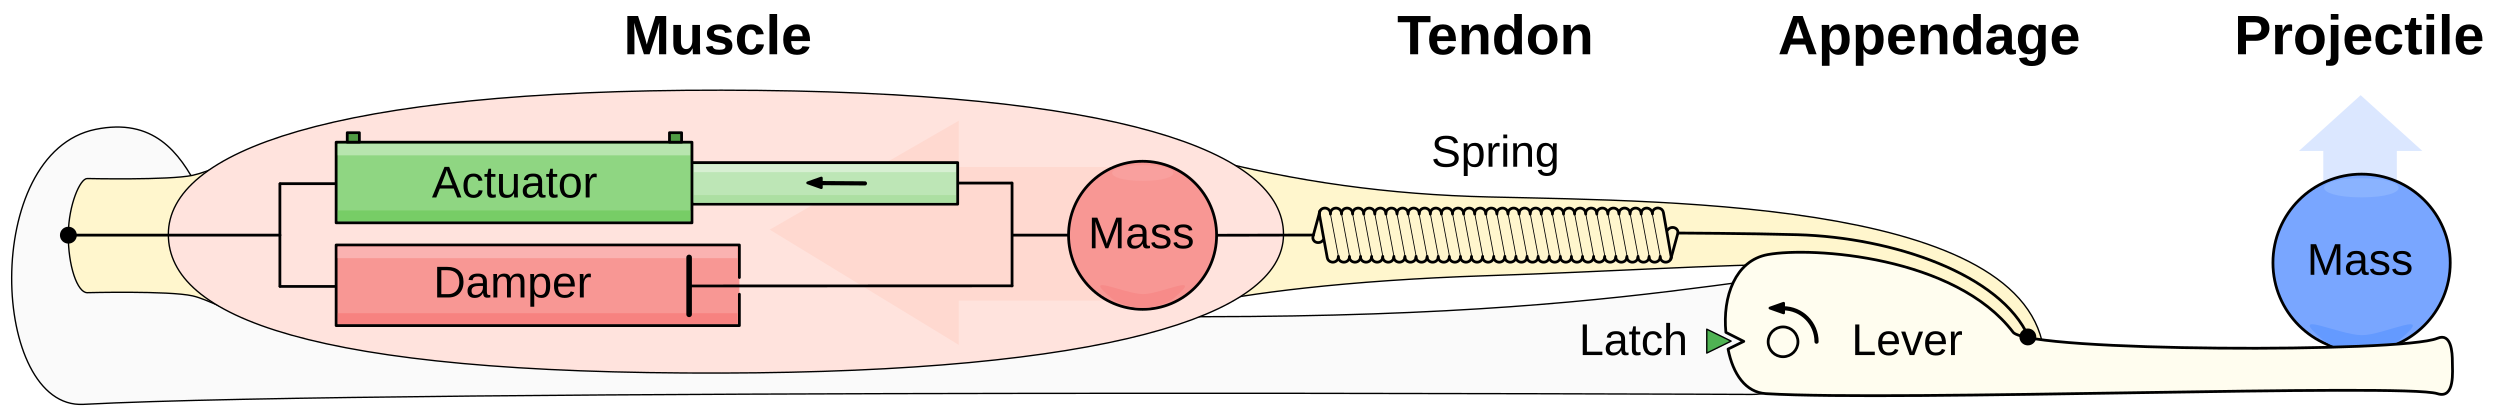
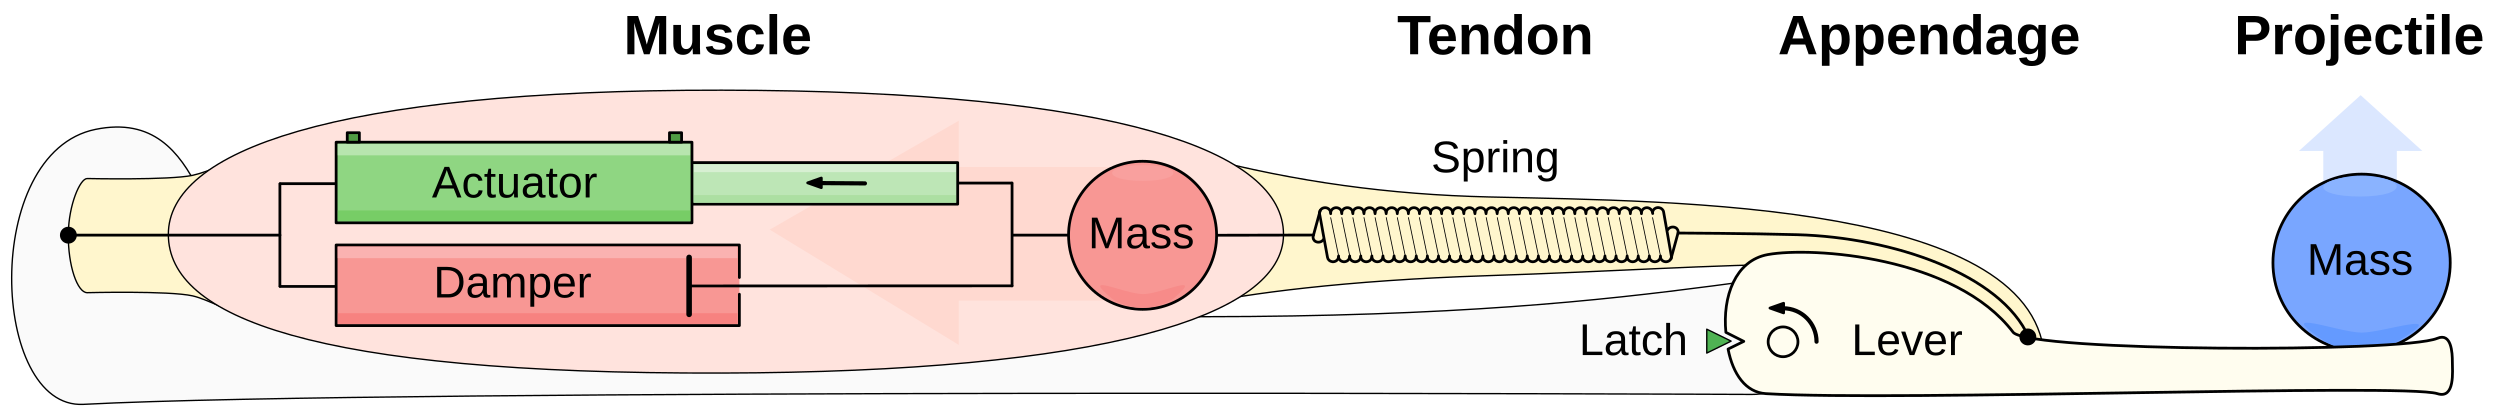
<svg xmlns="http://www.w3.org/2000/svg" width="100%" height="100%" viewBox="0 0 900 150" version="1.1" xml:space="preserve" style="fill-rule:evenodd;clip-rule:evenodd;stroke-linecap:round;stroke-linejoin:round;stroke-miterlimit:1.5;">
  <path d="M862.861,54.327l0,20.105l-26.481,0l0,-20.105m-8.756,0l22.205,-20.06l22.205,20.06" style="fill:#dbe7ff;" />
  <path d="M30.013,145.568c-33.343,1.751 -36.962,-90.615 4.419,-99.004c41.328,-8.378 37.967,49.077 58.171,50.721c352.623,28.692 462.215,13.967 539.055,3.635c11.019,-1.481 10.428,20.498 10.428,28.984c0,8.486 -2.807,12.091 -11.439,12.091c0,0 -490.524,-2.207 -600.634,3.573Z" style="fill:#fafafa;stroke:#000;stroke-width:0.5px;" />
  <path d="M651.05,95.017c32.663,-0.248 58.992,23.175 74.352,39.783c4.994,5.4 10.196,-0.967 10.217,-1.164c0.109,-1.042 0.486,-1.974 0.473,-2.982c-0.794,-57.939 -131.985,-58.15 -200.062,-59.75c-35.815,-0.842 -69.242,-5.389 -104.02,-14.432c-17.783,-4.624 -16.299,14.791 28.18,28.202c-57.596,18.691 -54.882,30.682 -28.596,24.838c16.42,-3.651 52.176,-8.585 103.708,-10.262c44.876,-1.46 81.116,-3.971 115.748,-4.233Z" style="fill:#fff6cd;stroke:#000;stroke-width:0.5px;" />
  <path d="M31.38,105.366c-3.491,0 -6.951,-9.647 -6.784,-21.248c0.149,-10.42 4.227,-19.846 6.784,-19.846c0,0 29.551,0.653 37.96,-1.151c12.033,-2.582 35.836,-18.716 10.958,21.698c24.962,43.641 0.884,24.376 -10.958,21.698c-8.399,-1.899 -37.96,-1.151 -37.96,-1.151" style="fill:#fff6cd;stroke:#000;stroke-width:0.5px;" />
  <path d="M259.757,32.467c143.842,0.157 202.307,22.16 202.307,51.917c0,29.758 -65.887,49.563 -202.307,49.918c-147.404,0.383 -199.155,-20.16 -199.155,-49.918c0,-29.757 58.553,-52.07 199.155,-51.917Z" style="fill:#ffe3dd;stroke:#000;stroke-width:0.5px;" />
-   <text x="515.211px" y="60.027px" style="font-family:'ArialMT', 'Arial', sans-serif;font-size:16px;">Spring</text>
+   <text x="515.211px" y="62.027px" style="font-family:'ArialMT', 'Arial', sans-serif;font-size:16px;">Spring</text>
  <g>
-     <path d="M478.932,76.596c-0.137,-1.052 -1.135,-1.8 -2.229,-1.668c-1.093,0.131 -1.87,1.092 -1.733,2.144" style="fill:none;stroke:#000;stroke-width:1px;" />
-     <path d="M482.927,76.596c-0.136,-1.052 -1.135,-1.8 -2.228,-1.668c-1.094,0.131 -1.87,1.092 -1.734,2.144" style="fill:none;stroke:#000;stroke-width:1px;" />
-     <path d="M486.922,76.596c-0.136,-1.052 -1.135,-1.8 -2.228,-1.668c-1.093,0.131 -1.87,1.092 -1.734,2.144" style="fill:none;stroke:#000;stroke-width:1px;" />
-     <path d="M490.918,76.596c-0.137,-1.052 -1.135,-1.8 -2.228,-1.668c-1.094,0.131 -1.871,1.092 -1.734,2.144" style="fill:none;stroke:#000;stroke-width:1px;" />
-     <path d="M494.913,76.596c-0.136,-1.052 -1.135,-1.8 -2.228,-1.668c-1.093,0.131 -1.87,1.092 -1.734,2.144" style="fill:none;stroke:#000;stroke-width:1px;" />
-     <path d="M498.909,76.596c-0.137,-1.052 -1.135,-1.8 -2.229,-1.668c-1.093,0.131 -1.87,1.092 -1.733,2.144" style="fill:none;stroke:#000;stroke-width:1px;" />
-     <path d="M502.904,76.596c-0.136,-1.052 -1.135,-1.8 -2.228,-1.668c-1.094,0.131 -1.87,1.092 -1.734,2.144" style="fill:none;stroke:#000;stroke-width:1px;" />
-     <path d="M526.877,76.596c-0.137,-1.052 -1.135,-1.8 -2.229,-1.668c-1.093,0.131 -1.87,1.092 -1.734,2.144" style="fill:none;stroke:#000;stroke-width:1px;" />
-     <path d="M550.849,76.596c-0.137,-1.052 -1.135,-1.8 -2.228,-1.668c-1.094,0.131 -1.871,1.092 -1.734,2.144" style="fill:none;stroke:#000;stroke-width:1px;" />
-     <path d="M574.821,76.596c-0.136,-1.052 -1.135,-1.8 -2.228,-1.668c-1.093,0.131 -1.87,1.092 -1.734,2.144" style="fill:none;stroke:#000;stroke-width:1px;" />
-     <path d="M506.899,76.596c-0.136,-1.052 -1.134,-1.8 -2.228,-1.668c-1.093,0.131 -1.87,1.092 -1.734,2.144" style="fill:none;stroke:#000;stroke-width:1px;" />
-     <path d="M530.872,76.596c-0.137,-1.052 -1.135,-1.8 -2.228,-1.668c-1.094,0.131 -1.871,1.092 -1.734,2.144" style="fill:none;stroke:#000;stroke-width:1px;" />
-     <path d="M554.844,76.596c-0.136,-1.052 -1.135,-1.8 -2.228,-1.668c-1.093,0.131 -1.87,1.092 -1.734,2.144" style="fill:none;stroke:#000;stroke-width:1px;" />
-     <path d="M578.817,76.596c-0.137,-1.052 -1.135,-1.8 -2.229,-1.668c-1.093,0.131 -1.87,1.092 -1.733,2.144" style="fill:none;stroke:#000;stroke-width:1px;" />
-     <path d="M510.895,76.596c-0.137,-1.052 -1.135,-1.8 -2.228,-1.668c-1.094,0.131 -1.871,1.092 -1.734,2.144" style="fill:none;stroke:#000;stroke-width:1px;" />
-     <path d="M534.867,76.596c-0.136,-1.052 -1.135,-1.8 -2.228,-1.668c-1.093,0.131 -1.87,1.092 -1.734,2.144" style="fill:none;stroke:#000;stroke-width:1px;" />
-     <path d="M558.84,76.596c-0.137,-1.052 -1.135,-1.8 -2.229,-1.668c-1.093,0.131 -1.87,1.092 -1.733,2.144" style="fill:none;stroke:#000;stroke-width:1px;" />
-     <path d="M582.812,76.596c-0.136,-1.052 -1.135,-1.8 -2.228,-1.668c-1.094,0.131 -1.87,1.092 -1.734,2.144" style="fill:none;stroke:#000;stroke-width:1px;" />
-     <path d="M514.89,76.596c-0.136,-1.052 -1.135,-1.8 -2.228,-1.668c-1.093,0.131 -1.87,1.092 -1.734,2.144" style="fill:none;stroke:#000;stroke-width:1px;" />
-     <path d="M538.863,76.596c-0.137,-1.052 -1.135,-1.8 -2.229,-1.668c-1.093,0.131 -1.87,1.092 -1.733,2.144" style="fill:none;stroke:#000;stroke-width:1px;" />
-     <path d="M562.835,76.596c-0.136,-1.052 -1.135,-1.8 -2.228,-1.668c-1.094,0.131 -1.87,1.092 -1.734,2.144" style="fill:none;stroke:#000;stroke-width:1px;" />
-     <path d="M586.808,76.596c-0.137,-1.052 -1.135,-1.8 -2.229,-1.668c-1.093,0.131 -1.87,1.092 -1.734,2.144" style="fill:none;stroke:#000;stroke-width:1px;" />
-     <path d="M518.886,76.596c-0.137,-1.052 -1.135,-1.8 -2.229,-1.668c-1.093,0.131 -1.87,1.092 -1.733,2.144" style="fill:none;stroke:#000;stroke-width:1px;" />
-     <path d="M542.858,76.596c-0.136,-1.052 -1.135,-1.8 -2.228,-1.668c-1.094,0.131 -1.87,1.092 -1.734,2.144" style="fill:none;stroke:#000;stroke-width:1px;" />
-     <path d="M566.831,76.596c-0.137,-1.052 -1.135,-1.8 -2.229,-1.668c-1.093,0.131 -1.87,1.092 -1.734,2.144" style="fill:none;stroke:#000;stroke-width:1px;" />
-     <path d="M590.803,76.596c-0.137,-1.052 -1.135,-1.8 -2.228,-1.668c-1.094,0.131 -1.871,1.092 -1.734,2.144" style="fill:none;stroke:#000;stroke-width:1px;" />
-     <path d="M522.881,76.596c-0.136,-1.052 -1.135,-1.8 -2.228,-1.668c-1.094,0.131 -1.87,1.092 -1.734,2.144" style="fill:none;stroke:#000;stroke-width:1px;" />
-     <path d="M546.854,76.596c-0.137,-1.052 -1.135,-1.8 -2.229,-1.668c-1.093,0.131 -1.87,1.092 -1.734,2.144" style="fill:none;stroke:#000;stroke-width:1px;" />
-     <path d="M570.826,76.596c-0.137,-1.052 -1.135,-1.8 -2.228,-1.668c-1.094,0.131 -1.871,1.092 -1.734,2.144" style="fill:none;stroke:#000;stroke-width:1px;" />
-     <path d="M594.897,77.014c-0.064,-1.34 -1.234,-2.218 -2.327,-2.086c-1.093,0.131 -1.87,1.092 -1.734,2.144" style="fill:none;stroke:#000;stroke-width:1px;" />
-     <path d="M481.775,92.765c-0.136,1.012 -1.135,1.732 -2.228,1.605c-0.913,-0.105 -1.606,-0.768 -1.73,-1.573c-0.013,-0.089 -0.91,-4.954 -1.699,-9.278c-0.627,-3.441 -1.186,-6.538 -1.176,-6.612" style="fill:none;stroke:#000;stroke-width:1px;" />
-     <path d="M476.36,86.372c-0.571,0.891 -1.809,1.224 -2.765,0.745c-0.797,-0.401 -1.147,-1.243 -0.908,-2.028c0.026,-0.087 1.332,-4.882 2.5,-9.14" style="fill:none;stroke:#000;stroke-width:1px;" />
-     <path d="M600.312,82.84c0.571,-0.891 1.809,-1.225 2.764,-0.745c0.798,0.401 1.148,1.243 0.909,2.028c-0.026,0.086 -1.332,4.882 -2.5,9.14" style="fill:none;stroke:#000;stroke-width:1px;" />
-     <path d="M594.858,76.5c0.137,-1.012 1.135,-1.732 2.229,-1.605c0.913,0.105 1.605,0.768 1.729,1.573c0.025,0.159 2.825,15.868 2.802,16.035" style="fill:none;stroke:#000;stroke-width:1px;" />
-     <path d="M485.771,92.765c-0.137,1.012 -1.135,1.732 -2.229,1.605c-1.093,-0.126 -1.87,-1.051 -1.734,-2.063" style="fill:none;stroke:#000;stroke-width:1px;" />
-     <path d="M489.766,92.765c-0.137,1.012 -1.135,1.732 -2.228,1.605c-1.094,-0.126 -1.871,-1.051 -1.734,-2.063" style="fill:none;stroke:#000;stroke-width:1px;" />
-     <path d="M493.761,92.765c-0.136,1.012 -1.135,1.732 -2.228,1.605c-1.093,-0.126 -1.87,-1.051 -1.734,-2.063" style="fill:none;stroke:#000;stroke-width:1px;" />
-     <path d="M497.757,92.765c-0.137,1.012 -1.135,1.732 -2.229,1.605c-1.093,-0.126 -1.87,-1.051 -1.733,-2.063" style="fill:none;stroke:#000;stroke-width:1px;" />
-     <path d="M501.752,92.765c-0.136,1.012 -1.135,1.732 -2.228,1.605c-1.094,-0.126 -1.87,-1.051 -1.734,-2.063" style="fill:none;stroke:#000;stroke-width:1px;" />
-     <path d="M525.725,92.765c-0.137,1.012 -1.135,1.732 -2.229,1.605c-1.093,-0.126 -1.87,-1.051 -1.733,-2.063" style="fill:none;stroke:#000;stroke-width:1px;" />
-     <path d="M549.697,92.765c-0.136,1.012 -1.135,1.732 -2.228,1.605c-1.094,-0.126 -1.871,-1.051 -1.734,-2.063" style="fill:none;stroke:#000;stroke-width:1px;" />
-     <path d="M573.669,92.765c-0.136,1.012 -1.135,1.732 -2.228,1.605c-1.093,-0.126 -1.87,-1.051 -1.734,-2.063" style="fill:none;stroke:#000;stroke-width:1px;" />
-     <path d="M597.642,92.765c-0.137,1.012 -1.135,1.732 -2.228,1.605c-1.094,-0.126 -1.871,-1.051 -1.734,-2.063" style="fill:none;stroke:#000;stroke-width:1px;" />
-     <path d="M505.748,92.765c-0.137,1.012 -1.135,1.732 -2.229,1.605c-1.093,-0.126 -1.87,-1.051 -1.733,-2.063" style="fill:none;stroke:#000;stroke-width:1px;" />
-     <path d="M529.72,92.765c-0.136,1.012 -1.135,1.732 -2.228,1.605c-1.094,-0.126 -1.871,-1.051 -1.734,-2.063" style="fill:none;stroke:#000;stroke-width:1px;" />
-     <path d="M553.692,92.765c-0.136,1.012 -1.135,1.732 -2.228,1.605c-1.093,-0.126 -1.87,-1.051 -1.734,-2.063" style="fill:none;stroke:#000;stroke-width:1px;" />
-     <path d="M577.665,92.765c-0.137,1.012 -1.135,1.732 -2.228,1.605c-1.094,-0.126 -1.871,-1.051 -1.734,-2.063" style="fill:none;stroke:#000;stroke-width:1px;" />
-     <path d="M601.637,92.765c-0.136,1.012 -1.135,1.732 -2.228,1.605c-1.093,-0.126 -1.87,-1.051 -1.734,-2.063" style="fill:none;stroke:#000;stroke-width:1px;" />
-     <path d="M509.743,92.765c-0.137,1.012 -1.135,1.732 -2.228,1.605c-1.094,-0.126 -1.871,-1.051 -1.734,-2.063" style="fill:none;stroke:#000;stroke-width:1px;" />
-     <path d="M533.715,92.765c-0.136,1.012 -1.135,1.732 -2.228,1.605c-1.093,-0.126 -1.87,-1.051 -1.734,-2.063" style="fill:none;stroke:#000;stroke-width:1px;" />
-     <path d="M557.688,92.765c-0.137,1.012 -1.135,1.732 -2.229,1.605c-1.093,-0.126 -1.87,-1.051 -1.733,-2.063" style="fill:none;stroke:#000;stroke-width:1px;" />
-     <path d="M581.66,92.765c-0.136,1.012 -1.135,1.732 -2.228,1.605c-1.093,-0.126 -1.87,-1.051 -1.734,-2.063" style="fill:none;stroke:#000;stroke-width:1px;" />
-     <path d="M513.738,92.765c-0.136,1.012 -1.135,1.732 -2.228,1.605c-1.093,-0.126 -1.87,-1.051 -1.734,-2.063" style="fill:none;stroke:#000;stroke-width:1px;" />
-     <path d="M537.711,92.765c-0.137,1.012 -1.135,1.732 -2.229,1.605c-1.093,-0.126 -1.87,-1.051 -1.733,-2.063" style="fill:none;stroke:#000;stroke-width:1px;" />
-     <path d="M561.683,92.765c-0.136,1.012 -1.135,1.732 -2.228,1.605c-1.093,-0.126 -1.87,-1.051 -1.734,-2.063" style="fill:none;stroke:#000;stroke-width:1px;" />
-     <path d="M585.656,92.765c-0.137,1.012 -1.135,1.732 -2.229,1.605c-1.093,-0.126 -1.87,-1.051 -1.733,-2.063" style="fill:none;stroke:#000;stroke-width:1px;" />
-     <path d="M517.734,92.765c-0.137,1.012 -1.135,1.732 -2.229,1.605c-1.093,-0.126 -1.87,-1.051 -1.733,-2.063" style="fill:none;stroke:#000;stroke-width:1px;" />
-     <path d="M541.706,92.765c-0.136,1.012 -1.135,1.732 -2.228,1.605c-1.093,-0.126 -1.87,-1.051 -1.734,-2.063" style="fill:none;stroke:#000;stroke-width:1px;" />
-     <path d="M565.679,92.765c-0.137,1.012 -1.135,1.732 -2.229,1.605c-1.093,-0.126 -1.87,-1.051 -1.733,-2.063" style="fill:none;stroke:#000;stroke-width:1px;" />
-     <path d="M589.651,92.765c-0.136,1.012 -1.135,1.732 -2.228,1.605c-1.094,-0.126 -1.87,-1.051 -1.734,-2.063" style="fill:none;stroke:#000;stroke-width:1px;" />
-     <path d="M521.729,92.765c-0.136,1.012 -1.135,1.732 -2.228,1.605c-1.094,-0.126 -1.87,-1.051 -1.734,-2.063" style="fill:none;stroke:#000;stroke-width:1px;" />
-     <path d="M545.702,92.765c-0.137,1.012 -1.135,1.732 -2.229,1.605c-1.093,-0.126 -1.87,-1.051 -1.733,-2.063" style="fill:none;stroke:#000;stroke-width:1px;" />
-     <path d="M569.674,92.765c-0.136,1.012 -1.135,1.732 -2.228,1.605c-1.094,-0.126 -1.871,-1.051 -1.734,-2.063" style="fill:none;stroke:#000;stroke-width:1px;" />
-     <path d="M593.646,92.765c-0.136,1.012 -1.135,1.732 -2.228,1.605c-1.093,-0.126 -1.87,-1.051 -1.734,-2.063" style="fill:none;stroke:#000;stroke-width:1px;" />
-     <path d="M478.963,77.106l2.859,15.174" style="fill:#9c9c9c;stroke:#000;stroke-width:0.3px;" />
-     <path d="M514.952,77.106l2.858,15.174" style="fill:#9c9c9c;stroke:#000;stroke-width:0.3px;" />
+     <path d="M479.014,76.445c-0.137,-1.052 -1.135,-1.8 -2.229,-1.668c-1.093,0.131 -1.87,1.092 -1.733,2.144" style="fill:none;stroke:#000;stroke-width:1px;" />
+     <path d="M483.009,76.445c-0.136,-1.052 -1.135,-1.8 -2.228,-1.668c-1.094,0.131 -1.87,1.092 -1.734,2.144" style="fill:none;stroke:#000;stroke-width:1px;" />
+     <path d="M487.004,76.445c-0.136,-1.052 -1.134,-1.8 -2.228,-1.668c-1.093,0.131 -1.87,1.092 -1.734,2.144" style="fill:none;stroke:#000;stroke-width:1px;" />
+     <path d="M491,76.445c-0.137,-1.052 -1.135,-1.8 -2.228,-1.668c-1.094,0.131 -1.871,1.092 -1.734,2.144" style="fill:none;stroke:#000;stroke-width:1px;" />
+     <path d="M494.995,76.445c-0.136,-1.052 -1.135,-1.8 -2.228,-1.668c-1.093,0.131 -1.87,1.092 -1.734,2.144" style="fill:none;stroke:#000;stroke-width:1px;" />
+     <path d="M498.991,76.445c-0.137,-1.052 -1.135,-1.8 -2.229,-1.668c-1.093,0.131 -1.87,1.092 -1.733,2.144" style="fill:none;stroke:#000;stroke-width:1px;" />
+     <path d="M502.986,76.445c-0.136,-1.052 -1.135,-1.8 -2.228,-1.668c-1.094,0.131 -1.87,1.092 -1.734,2.144" style="fill:none;stroke:#000;stroke-width:1px;" />
+     <path d="M526.959,76.445c-0.137,-1.052 -1.135,-1.8 -2.229,-1.668c-1.093,0.131 -1.87,1.092 -1.734,2.144" style="fill:none;stroke:#000;stroke-width:1px;" />
+     <path d="M550.931,76.445c-0.137,-1.052 -1.135,-1.8 -2.228,-1.668c-1.094,0.131 -1.871,1.092 -1.734,2.144" style="fill:none;stroke:#000;stroke-width:1px;" />
+     <path d="M574.903,76.445c-0.136,-1.052 -1.135,-1.8 -2.228,-1.668c-1.093,0.131 -1.87,1.092 -1.734,2.144" style="fill:none;stroke:#000;stroke-width:1px;" />
+     <path d="M506.982,76.445c-0.137,-1.052 -1.135,-1.8 -2.229,-1.668c-1.093,0.131 -1.87,1.092 -1.734,2.144" style="fill:none;stroke:#000;stroke-width:1px;" />
+     <path d="M530.954,76.445c-0.137,-1.052 -1.135,-1.8 -2.228,-1.668c-1.094,0.131 -1.871,1.092 -1.734,2.144" style="fill:none;stroke:#000;stroke-width:1px;" />
+     <path d="M554.926,76.445c-0.136,-1.052 -1.135,-1.8 -2.228,-1.668c-1.093,0.131 -1.87,1.092 -1.734,2.144" style="fill:none;stroke:#000;stroke-width:1px;" />
+     <path d="M578.899,76.445c-0.137,-1.052 -1.135,-1.8 -2.229,-1.668c-1.093,0.131 -1.87,1.092 -1.733,2.144" style="fill:none;stroke:#000;stroke-width:1px;" />
+     <path d="M510.977,76.445c-0.137,-1.052 -1.135,-1.8 -2.228,-1.668c-1.094,0.131 -1.871,1.092 -1.734,2.144" style="fill:none;stroke:#000;stroke-width:1px;" />
+     <path d="M534.949,76.445c-0.136,-1.052 -1.135,-1.8 -2.228,-1.668c-1.093,0.131 -1.87,1.092 -1.734,2.144" style="fill:none;stroke:#000;stroke-width:1px;" />
+     <path d="M558.922,76.445c-0.137,-1.052 -1.135,-1.8 -2.229,-1.668c-1.093,0.131 -1.87,1.092 -1.733,2.144" style="fill:none;stroke:#000;stroke-width:1px;" />
+     <path d="M582.894,76.445c-0.136,-1.052 -1.135,-1.8 -2.228,-1.668c-1.094,0.131 -1.87,1.092 -1.734,2.144" style="fill:none;stroke:#000;stroke-width:1px;" />
+     <path d="M514.972,76.445c-0.136,-1.052 -1.135,-1.8 -2.228,-1.668c-1.093,0.131 -1.87,1.092 -1.734,2.144" style="fill:none;stroke:#000;stroke-width:1px;" />
+     <path d="M538.945,76.445c-0.137,-1.052 -1.135,-1.8 -2.229,-1.668c-1.093,0.131 -1.87,1.092 -1.733,2.144" style="fill:none;stroke:#000;stroke-width:1px;" />
+     <path d="M562.917,76.445c-0.136,-1.052 -1.135,-1.8 -2.228,-1.668c-1.094,0.131 -1.87,1.092 -1.734,2.144" style="fill:none;stroke:#000;stroke-width:1px;" />
+     <path d="M586.89,76.445c-0.137,-1.052 -1.135,-1.8 -2.229,-1.668c-1.093,0.131 -1.87,1.092 -1.733,2.144" style="fill:none;stroke:#000;stroke-width:1px;" />
+     <path d="M518.968,76.445c-0.137,-1.052 -1.135,-1.8 -2.229,-1.668c-1.093,0.131 -1.87,1.092 -1.733,2.144" style="fill:none;stroke:#000;stroke-width:1px;" />
+     <path d="M542.94,76.445c-0.136,-1.052 -1.135,-1.8 -2.228,-1.668c-1.094,0.131 -1.87,1.092 -1.734,2.144" style="fill:none;stroke:#000;stroke-width:1px;" />
+     <path d="M566.913,76.445c-0.137,-1.052 -1.135,-1.8 -2.229,-1.668c-1.093,0.131 -1.87,1.092 -1.734,2.144" style="fill:none;stroke:#000;stroke-width:1px;" />
+     <path d="M590.885,76.445c-0.137,-1.052 -1.135,-1.8 -2.228,-1.668c-1.094,0.131 -1.871,1.092 -1.734,2.144" style="fill:none;stroke:#000;stroke-width:1px;" />
+     <path d="M522.963,76.445c-0.136,-1.052 -1.135,-1.8 -2.228,-1.668c-1.094,0.131 -1.87,1.092 -1.734,2.144" style="fill:none;stroke:#000;stroke-width:1px;" />
+     <path d="M546.936,76.445c-0.137,-1.052 -1.135,-1.8 -2.229,-1.668c-1.093,0.131 -1.87,1.092 -1.734,2.144" style="fill:none;stroke:#000;stroke-width:1px;" />
+     <path d="M570.908,76.445c-0.137,-1.052 -1.135,-1.8 -2.228,-1.668c-1.094,0.131 -1.871,1.092 -1.734,2.144" style="fill:none;stroke:#000;stroke-width:1px;" />
+     <path d="M594.979,76.863c-0.064,-1.34 -1.234,-2.218 -2.327,-2.086c-1.093,0.131 -1.87,1.092 -1.734,2.144" style="fill:none;stroke:#000;stroke-width:1px;" />
+     <path d="M481.857,92.614c-0.136,1.012 -1.135,1.732 -2.228,1.605c-0.913,-0.105 -1.606,-0.768 -1.73,-1.573c-0.013,-0.089 -0.91,-4.954 -1.699,-9.278c-0.627,-3.44 -1.186,-6.538 -1.176,-6.612" style="fill:none;stroke:#000;stroke-width:1px;" />
+     <path d="M476.442,86.221c-0.571,0.891 -1.809,1.224 -2.765,0.745c-0.797,-0.401 -1.147,-1.243 -0.908,-2.028c0.026,-0.087 1.332,-4.882 2.5,-9.14" style="fill:none;stroke:#000;stroke-width:1px;" />
+     <path d="M600.394,82.689c0.571,-0.891 1.809,-1.225 2.764,-0.745c0.798,0.401 1.148,1.243 0.909,2.028c-0.026,0.086 -1.332,4.882 -2.5,9.14" style="fill:none;stroke:#000;stroke-width:1px;" />
+     <path d="M594.94,76.349c0.137,-1.012 1.135,-1.732 2.229,-1.605c0.913,0.105 1.605,0.768 1.729,1.573c0.025,0.159 2.825,15.868 2.802,16.035" style="fill:none;stroke:#000;stroke-width:1px;" />
+     <path d="M485.853,92.614c-0.137,1.012 -1.135,1.732 -2.229,1.605c-1.093,-0.126 -1.87,-1.051 -1.733,-2.063" style="fill:none;stroke:#000;stroke-width:1px;" />
+     <path d="M489.848,92.614c-0.137,1.012 -1.135,1.732 -2.228,1.605c-1.094,-0.126 -1.871,-1.051 -1.734,-2.063" style="fill:none;stroke:#000;stroke-width:1px;" />
+     <path d="M493.843,92.614c-0.136,1.012 -1.135,1.732 -2.228,1.605c-1.093,-0.126 -1.87,-1.051 -1.734,-2.063" style="fill:none;stroke:#000;stroke-width:1px;" />
+     <path d="M497.839,92.614c-0.137,1.012 -1.135,1.732 -2.229,1.605c-1.093,-0.126 -1.87,-1.051 -1.733,-2.063" style="fill:none;stroke:#000;stroke-width:1px;" />
+     <path d="M501.834,92.614c-0.136,1.012 -1.135,1.732 -2.228,1.605c-1.094,-0.126 -1.87,-1.051 -1.734,-2.063" style="fill:none;stroke:#000;stroke-width:1px;" />
+     <path d="M525.807,92.614c-0.137,1.012 -1.135,1.732 -2.229,1.605c-1.093,-0.126 -1.87,-1.051 -1.733,-2.063" style="fill:none;stroke:#000;stroke-width:1px;" />
+     <path d="M549.779,92.614c-0.136,1.012 -1.135,1.732 -2.228,1.605c-1.094,-0.126 -1.871,-1.051 -1.734,-2.063" style="fill:none;stroke:#000;stroke-width:1px;" />
+     <path d="M573.751,92.614c-0.136,1.012 -1.135,1.732 -2.228,1.605c-1.093,-0.126 -1.87,-1.051 -1.734,-2.063" style="fill:none;stroke:#000;stroke-width:1px;" />
+     <path d="M597.724,92.614c-0.137,1.012 -1.135,1.732 -2.228,1.605c-1.094,-0.126 -1.871,-1.051 -1.734,-2.063" style="fill:none;stroke:#000;stroke-width:1px;" />
+     <path d="M505.83,92.614c-0.137,1.012 -1.135,1.732 -2.229,1.605c-1.093,-0.126 -1.87,-1.051 -1.733,-2.063" style="fill:none;stroke:#000;stroke-width:1px;" />
+     <path d="M529.802,92.614c-0.136,1.012 -1.135,1.732 -2.228,1.605c-1.094,-0.126 -1.871,-1.051 -1.734,-2.063" style="fill:none;stroke:#000;stroke-width:1px;" />
+     <path d="M553.774,92.614c-0.136,1.012 -1.135,1.732 -2.228,1.605c-1.093,-0.126 -1.87,-1.051 -1.734,-2.063" style="fill:none;stroke:#000;stroke-width:1px;" />
+     <path d="M577.747,92.614c-0.137,1.012 -1.135,1.732 -2.228,1.605c-1.094,-0.126 -1.871,-1.051 -1.734,-2.063" style="fill:none;stroke:#000;stroke-width:1px;" />
+     <path d="M601.719,92.614c-0.136,1.012 -1.135,1.732 -2.228,1.605c-1.093,-0.126 -1.87,-1.051 -1.734,-2.063" style="fill:none;stroke:#000;stroke-width:1px;" />
+     <path d="M509.825,92.614c-0.136,1.012 -1.135,1.732 -2.228,1.605c-1.094,-0.126 -1.871,-1.051 -1.734,-2.063" style="fill:none;stroke:#000;stroke-width:1px;" />
+     <path d="M533.797,92.614c-0.136,1.012 -1.135,1.732 -2.228,1.605c-1.093,-0.126 -1.87,-1.051 -1.734,-2.063" style="fill:none;stroke:#000;stroke-width:1px;" />
+     <path d="M557.77,92.614c-0.137,1.012 -1.135,1.732 -2.228,1.605c-1.094,-0.126 -1.871,-1.051 -1.734,-2.063" style="fill:none;stroke:#000;stroke-width:1px;" />
+     <path d="M581.742,92.614c-0.136,1.012 -1.135,1.732 -2.228,1.605c-1.093,-0.126 -1.87,-1.051 -1.734,-2.063" style="fill:none;stroke:#000;stroke-width:1px;" />
+     <path d="M513.82,92.614c-0.136,1.012 -1.135,1.732 -2.228,1.605c-1.093,-0.126 -1.87,-1.051 -1.734,-2.063" style="fill:none;stroke:#000;stroke-width:1px;" />
+     <path d="M537.793,92.614c-0.137,1.012 -1.135,1.732 -2.229,1.605c-1.093,-0.126 -1.87,-1.051 -1.733,-2.063" style="fill:none;stroke:#000;stroke-width:1px;" />
+     <path d="M561.765,92.614c-0.136,1.012 -1.135,1.732 -2.228,1.605c-1.093,-0.126 -1.87,-1.051 -1.734,-2.063" style="fill:none;stroke:#000;stroke-width:1px;" />
+     <path d="M585.738,92.614c-0.137,1.012 -1.135,1.732 -2.229,1.605c-1.093,-0.126 -1.87,-1.051 -1.733,-2.063" style="fill:none;stroke:#000;stroke-width:1px;" />
+     <path d="M517.816,92.614c-0.137,1.012 -1.135,1.732 -2.229,1.605c-1.093,-0.126 -1.87,-1.051 -1.733,-2.063" style="fill:none;stroke:#000;stroke-width:1px;" />
+     <path d="M541.788,92.614c-0.136,1.012 -1.135,1.732 -2.228,1.605c-1.093,-0.126 -1.87,-1.051 -1.734,-2.063" style="fill:none;stroke:#000;stroke-width:1px;" />
+     <path d="M565.761,92.614c-0.137,1.012 -1.135,1.732 -2.229,1.605c-1.093,-0.126 -1.87,-1.051 -1.733,-2.063" style="fill:none;stroke:#000;stroke-width:1px;" />
+     <path d="M589.733,92.614c-0.136,1.012 -1.135,1.732 -2.228,1.605c-1.094,-0.126 -1.87,-1.051 -1.734,-2.063" style="fill:none;stroke:#000;stroke-width:1px;" />
+     <path d="M521.811,92.614c-0.136,1.012 -1.135,1.732 -2.228,1.605c-1.093,-0.126 -1.87,-1.051 -1.734,-2.063" style="fill:none;stroke:#000;stroke-width:1px;" />
+     <path d="M545.784,92.614c-0.137,1.012 -1.135,1.732 -2.229,1.605c-1.093,-0.126 -1.87,-1.051 -1.733,-2.063" style="fill:none;stroke:#000;stroke-width:1px;" />
+     <path d="M569.756,92.614c-0.136,1.012 -1.135,1.732 -2.228,1.605c-1.094,-0.126 -1.87,-1.051 -1.734,-2.063" style="fill:none;stroke:#000;stroke-width:1px;" />
+     <path d="M593.728,92.614c-0.136,1.012 -1.134,1.732 -2.228,1.605c-1.093,-0.126 -1.87,-1.051 -1.734,-2.063" style="fill:none;stroke:#000;stroke-width:1px;" />
+     <path d="M479.045,78.358l2.859,13.771" style="fill:#9c9c9c;stroke:#000;stroke-width:0.3px;" />
+     <path d="M515.034,78.358l2.858,13.771" style="fill:#9c9c9c;stroke:#000;stroke-width:0.3px;" />
    <g>
-       <path d="M574.894,77.106l2.859,15.174" style="fill:#9c9c9c;stroke:#000;stroke-width:0.3px;" />
-       <path d="M594.84,77.106l2.859,15.174" style="fill:#9c9c9c;stroke:#000;stroke-width:0.3px;" />
-       <path d="M566.887,77.106l2.859,15.174" style="fill:#9c9c9c;stroke:#000;stroke-width:0.3px;" />
-       <path d="M582.887,77.106l2.859,15.174" style="fill:#9c9c9c;stroke:#000;stroke-width:0.3px;" />
-       <path d="M562.898,77.08l2.859,15.174" style="fill:#9c9c9c;stroke:#000;stroke-width:0.3px;" />
-       <path d="M578.898,77.08l2.859,15.174" style="fill:#9c9c9c;stroke:#000;stroke-width:0.3px;" />
-       <path d="M570.885,77.08l2.859,15.174" style="fill:#9c9c9c;stroke:#000;stroke-width:0.3px;" />
-       <path d="M590.83,77.08l2.859,15.174" style="fill:#9c9c9c;stroke:#000;stroke-width:0.3px;" />
-       <path d="M586.885,77.08l2.858,15.174" style="fill:#9c9c9c;stroke:#000;stroke-width:0.3px;" />
+       <path d="M574.976,78.358l2.859,13.771" style="fill:#9c9c9c;stroke:#000;stroke-width:0.3px;" />
+       <path d="M594.922,78.358l2.859,13.771" style="fill:#9c9c9c;stroke:#000;stroke-width:0.3px;" />
+       <path d="M566.969,78.358l2.859,13.771" style="fill:#9c9c9c;stroke:#000;stroke-width:0.3px;" />
+       <path d="M582.969,78.358l2.859,13.771" style="fill:#9c9c9c;stroke:#000;stroke-width:0.3px;" />
+       <path d="M562.98,78.334l2.859,13.772" style="fill:#9c9c9c;stroke:#000;stroke-width:0.3px;" />
+       <path d="M578.98,78.334l2.859,13.772" style="fill:#9c9c9c;stroke:#000;stroke-width:0.3px;" />
+       <path d="M570.967,78.334l2.859,13.772" style="fill:#9c9c9c;stroke:#000;stroke-width:0.3px;" />
+       <path d="M590.912,78.334l2.859,13.772" style="fill:#9c9c9c;stroke:#000;stroke-width:0.3px;" />
+       <path d="M586.967,78.334l2.858,13.772" style="fill:#9c9c9c;stroke:#000;stroke-width:0.3px;" />
    </g>
-     <path d="M494.963,77.106l2.859,15.174" style="fill:#9c9c9c;stroke:#000;stroke-width:0.3px;" />
-     <path d="M530.951,77.106l2.859,15.174" style="fill:#9c9c9c;stroke:#000;stroke-width:0.3px;" />
-     <path d="M486.956,77.106l2.859,15.174" style="fill:#9c9c9c;stroke:#000;stroke-width:0.3px;" />
-     <path d="M522.944,77.106l2.859,15.174" style="fill:#9c9c9c;stroke:#000;stroke-width:0.3px;" />
-     <path d="M502.956,77.106l2.858,15.174" style="fill:#9c9c9c;stroke:#000;stroke-width:0.3px;" />
-     <path d="M538.944,77.106l2.859,15.174" style="fill:#9c9c9c;stroke:#000;stroke-width:0.3px;" />
-     <path d="M550.916,77.106l2.859,15.174" style="fill:#9c9c9c;stroke:#000;stroke-width:0.3px;" />
-     <path d="M482.967,77.08l2.858,15.174" style="fill:#9c9c9c;stroke:#000;stroke-width:0.3px;" />
-     <path d="M518.955,77.08l2.859,15.174" style="fill:#9c9c9c;stroke:#000;stroke-width:0.3px;" />
-     <path d="M498.966,77.08l2.859,15.174" style="fill:#9c9c9c;stroke:#000;stroke-width:0.3px;" />
-     <path d="M534.955,77.08l2.859,15.174" style="fill:#9c9c9c;stroke:#000;stroke-width:0.3px;" />
-     <path d="M490.953,77.08l2.859,15.174" style="fill:#9c9c9c;stroke:#000;stroke-width:0.3px;" />
-     <path d="M526.942,77.08l2.859,15.174" style="fill:#9c9c9c;stroke:#000;stroke-width:0.3px;" />
-     <path d="M510.899,77.08l2.859,15.174" style="fill:#9c9c9c;stroke:#000;stroke-width:0.3px;" />
-     <path d="M546.887,77.08l2.859,15.174" style="fill:#9c9c9c;stroke:#000;stroke-width:0.3px;" />
-     <path d="M558.859,77.08l2.859,15.174" style="fill:#9c9c9c;stroke:#000;stroke-width:0.3px;" />
-     <path d="M506.953,77.08l2.859,15.174" style="fill:#9c9c9c;stroke:#000;stroke-width:0.3px;" />
-     <path d="M542.942,77.08l2.859,15.174" style="fill:#9c9c9c;stroke:#000;stroke-width:0.3px;" />
-     <path d="M554.913,77.08l2.859,15.174" style="fill:#9c9c9c;stroke:#000;stroke-width:0.3px;" />
+     <path d="M495.045,78.358l2.859,13.771" style="fill:#9c9c9c;stroke:#000;stroke-width:0.3px;" />
+     <path d="M531.033,78.358l2.859,13.771" style="fill:#9c9c9c;stroke:#000;stroke-width:0.3px;" />
+     <path d="M487.038,78.358l2.859,13.771" style="fill:#9c9c9c;stroke:#000;stroke-width:0.3px;" />
+     <path d="M523.026,78.358l2.859,13.771" style="fill:#9c9c9c;stroke:#000;stroke-width:0.3px;" />
+     <path d="M503.038,78.358l2.858,13.771" style="fill:#9c9c9c;stroke:#000;stroke-width:0.3px;" />
+     <path d="M539.026,78.358l2.859,13.771" style="fill:#9c9c9c;stroke:#000;stroke-width:0.3px;" />
+     <path d="M550.998,78.358l2.859,13.771" style="fill:#9c9c9c;stroke:#000;stroke-width:0.3px;" />
+     <path d="M483.049,78.334l2.858,13.772" style="fill:#9c9c9c;stroke:#000;stroke-width:0.3px;" />
+     <path d="M519.037,78.334l2.859,13.772" style="fill:#9c9c9c;stroke:#000;stroke-width:0.3px;" />
+     <path d="M499.048,78.334l2.859,13.772" style="fill:#9c9c9c;stroke:#000;stroke-width:0.3px;" />
+     <path d="M535.037,78.334l2.859,13.772" style="fill:#9c9c9c;stroke:#000;stroke-width:0.3px;" />
+     <path d="M491.035,78.334l2.859,13.772" style="fill:#9c9c9c;stroke:#000;stroke-width:0.3px;" />
+     <path d="M527.024,78.334l2.859,13.772" style="fill:#9c9c9c;stroke:#000;stroke-width:0.3px;" />
+     <path d="M510.981,78.334l2.859,13.772" style="fill:#9c9c9c;stroke:#000;stroke-width:0.3px;" />
+     <path d="M546.969,78.334l2.859,13.772" style="fill:#9c9c9c;stroke:#000;stroke-width:0.3px;" />
+     <path d="M558.941,78.334l2.859,13.772" style="fill:#9c9c9c;stroke:#000;stroke-width:0.3px;" />
+     <path d="M507.035,78.334l2.859,13.772" style="fill:#9c9c9c;stroke:#000;stroke-width:0.3px;" />
+     <path d="M543.024,78.334l2.859,13.772" style="fill:#9c9c9c;stroke:#000;stroke-width:0.3px;" />
+     <path d="M554.995,78.334l2.859,13.772" style="fill:#9c9c9c;stroke:#000;stroke-width:0.3px;" />
  </g>
  <path d="M345.159,60.123l67.078,0l0,48.128l-67.078,0m0,15.915l-68.055,-41.493l68.055,-39.22" style="fill:#ffd9d0;" />
  <path d="M344.677,65.906l19.578,-0.009" style="fill:none;stroke:#000;stroke-width:1px;" />
  <rect x="248.785" y="58.541" width="95.983" height="14.948" style="fill:#bde6b6;stroke:#000;stroke-width:1px;" />
  <rect x="249.758" y="59.226" width="94.397" height="2.738" style="fill:#d7efd2;" />
  <rect x="249.758" y="70.226" width="94.397" height="2.738" style="fill:#acdfa2;" />
  <rect x="121.01" y="51.2" width="128.098" height="29.015" style="fill:#8fd682;stroke:#000;stroke-width:1px;" />
  <rect x="125.01" y="47.772" width="4.364" height="3.428" style="fill:#519d44;stroke:#000;stroke-width:1px;" />
  <rect x="241.01" y="47.772" width="4.364" height="3.428" style="fill:#519d44;stroke:#000;stroke-width:1px;" />
  <path d="M100.872,66.119l19.963,0" style="fill:none;stroke:#000;stroke-width:1px;" />
  <text x="155.489px" y="71.095px" style="font-family:'ArialMT', 'Arial', sans-serif;font-size:16px;">Actuator</text>
  <text x="224.501px" y="19.534px" style="font-family:'Arial-BoldMT', 'Arial', sans-serif;font-weight:700;font-size:20px;">Muscle</text>
  <text x="640.05px" y="19.534px" style="font-family:'Arial-BoldMT', 'Arial', sans-serif;font-weight:700;font-size:20px;">Appendage</text>
  <text x="502.975px" y="19.534px" style="font-family:'Arial-BoldMT', 'Arial', sans-serif;font-weight:700;font-size:20px;">T<tspan x="513.707px 524.83px " y="19.534px 19.534px ">en</tspan>don</text>
  <text x="804.338px" y="19.534px" style="font-family:'Arial-BoldMT', 'Arial', sans-serif;font-weight:700;font-size:20px;">Projectile</text>
  <path d="M266.175,99.905l0,-11.705l-145.165,0l0,29.015l145.165,0l0,-11.289" style="fill:#f89794;stroke:#000;stroke-width:1px;" />
  <path d="M100.834,103.119l20.001,0" style="fill:none;stroke:#000;stroke-width:1px;" />
  <path d="M24.505,84.642l76.276,0" style="fill:none;stroke:#000;stroke-width:1px;" />
  <path d="M427.835,84.711l44.992,-0.098" style="fill:none;stroke:#000;stroke-width:1px;" />
  <path d="M364.607,84.642l20.17,0" style="fill:none;stroke:#000;stroke-width:1px;" />
  <path d="M248.397,102.95l115.919,-0.053" style="fill:none;stroke:#000;stroke-width:1px;" />
  <text x="156.068px" y="107.095px" style="font-family:'ArialMT', 'Arial', sans-serif;font-size:16px;">Damper</text>
  <path d="M100.759,66.177l0,36.858" style="fill:none;stroke:#000;stroke-width:1px;" />
  <path d="M364.341,65.915l0,36.991" style="fill:none;stroke:#000;stroke-width:1px;" />
  <circle cx="411.327" cy="84.708" r="26.649" style="fill:#f89794;stroke:#000;stroke-width:1px;" />
  <path d="M411.406,59.453c14.708,0 14.699,5.656 -0.009,5.656c-14.708,0 -14.698,-5.656 0.009,-5.656Z" style="fill:#f9a09e;" />
  <path d="M411.566,105.876c6.491,0.001 22.585,-8.224 10.927,1.562c-1.709,1.435 -6.405,3.322 -10.42,3.322c-0.266,-0.058 -1.188,-0.058 -1.455,0c-4.014,0 -8.711,-1.887 -10.419,-3.322c-11.658,-9.786 4.472,-1.563 11.367,-1.562Z" style="fill:#f78b89;" />
  <text x="391.762px" y="89.37px" style="font-family:'ArialMT', 'Arial', sans-serif;font-size:16px;">Mass</text>
  <path d="M604.126,83.892c0,0 25.659,0.112 42.964,0.602c34.516,0.977 73.19,14.266 83.2,36.796" style="fill:none;stroke:#000;stroke-width:1px;" />
  <circle cx="850.172" cy="94.6" r="31.912" style="fill:#79a6ff;stroke:#000;stroke-width:1px;" />
-   <path d="M850.309,120.661c7.899,0.002 27.488,-10.009 13.299,1.902c-2.08,1.746 -7.796,4.043 -12.682,4.043c-0.325,-0.07 -1.447,-0.07 -1.772,0c-4.886,0 -10.602,-2.297 -12.682,-4.043c-14.189,-11.911 5.444,-1.903 13.837,-1.902Z" style="fill:#649aff;" />
+   <path d="M850.253,119.745c7.899,0.002 32.701,-8.702 13.355,2.818c-2.333,1.389 -7.796,4.043 -12.682,4.043c-0.325,-0.07 -1.447,-0.07 -1.772,0c-4.886,0 -10.416,-2.548 -12.682,-4.043c-18.935,-12.493 5.388,-2.819 13.781,-2.818Z" style="fill:#649aff;" />
  <path d="M621.319,119.648c-1.25,-12.799 3.333,-25.873 15.108,-28.003c15.791,-2.858 67.487,0.515 88.358,28.041c6.571,6.962 140.011,7.383 152.66,2.103c5.07,-2.117 5.407,5.165 5.407,8.486c0,3.32 1.043,13.494 -5.407,11.438c-11.918,-3.8 -194.208,2.861 -241.725,0c-7.239,-0.436 -11.853,-6.976 -13.612,-16.046l5.651,-2.773l-6.44,-3.246Z" style="fill:#fffdef;stroke:#000;stroke-width:1px;" />
  <g>
    <circle cx="641.899" cy="123.055" r="5.364" style="fill:none;stroke:#000;stroke-width:1px;" />
    <g>
      <path d="M641.936,110.982c6.633,0 12.018,5.385 12.018,12.018" style="fill:none;stroke:#000;stroke-width:1.5px;" />
      <path d="M637.185,110.907l4.913,-1.737l0,3.474l-4.913,-1.737Z" style="stroke:#000;stroke-width:1px;" />
    </g>
  </g>
  <rect x="121.596" y="88.802" width="143.862" height="4.122" style="fill:#fab2b1;" />
  <path d="M294.515,65.902l16.857,0.12" style="fill:none;stroke:#000;stroke-width:1.5px;" />
  <rect x="121.641" y="112.753" width="143.862" height="3.844" style="fill:#f78280;" />
  <circle cx="730.023" cy="121.3" r="2.29" style="stroke:#000;stroke-width:1.5px;" />
  <circle cx="24.616" cy="84.663" r="2.29" style="stroke:#000;stroke-width:1.5px;" />
  <text x="666.555px" y="127.828px" style="font-family:'ArialMT', 'Arial', sans-serif;font-size:16px;">Lever</text>
  <text x="568.472px" y="127.828px" style="font-family:'ArialMT', 'Arial', sans-serif;font-size:16px;">Latch</text>
  <path d="M290.764,65.827l4.913,-1.737l0,3.473l-4.913,-1.736Z" style="stroke:#000;stroke-width:1px;" />
  <path d="M623.202,122.807l-8.765,4.303l0,-8.606l8.765,4.303Z" style="fill:#4fb353;stroke:#000;stroke-width:0.5px;" />
  <rect x="121.596" y="51.802" width="126.831" height="4.122" style="fill:#b7e5ae;" />
  <rect x="121.635" y="75.753" width="126.831" height="3.844" style="fill:#77cd66;" />
  <path d="M248.083,92.668l0,20.498" style="fill:none;stroke:#000;stroke-width:2px;" />
-   <path d="M850.114,64.159c17.901,0 17.89,6.884 -0.011,6.884c-17.902,0 -17.891,-6.884 0.011,-6.884Z" style="fill:#8ab3ff;" />
+   <path d="M849.615,63.385c17.556,0.273 17.65,7.354 -0.011,7.354c-17.66,0 -17.568,-6.535 0.011,-7.354Z" style="fill:#8ab3ff;" />
  <text x="830.517px" y="98.92px" style="font-family:'ArialMT', 'Arial', sans-serif;font-size:16px;">Mass</text>
</svg>
